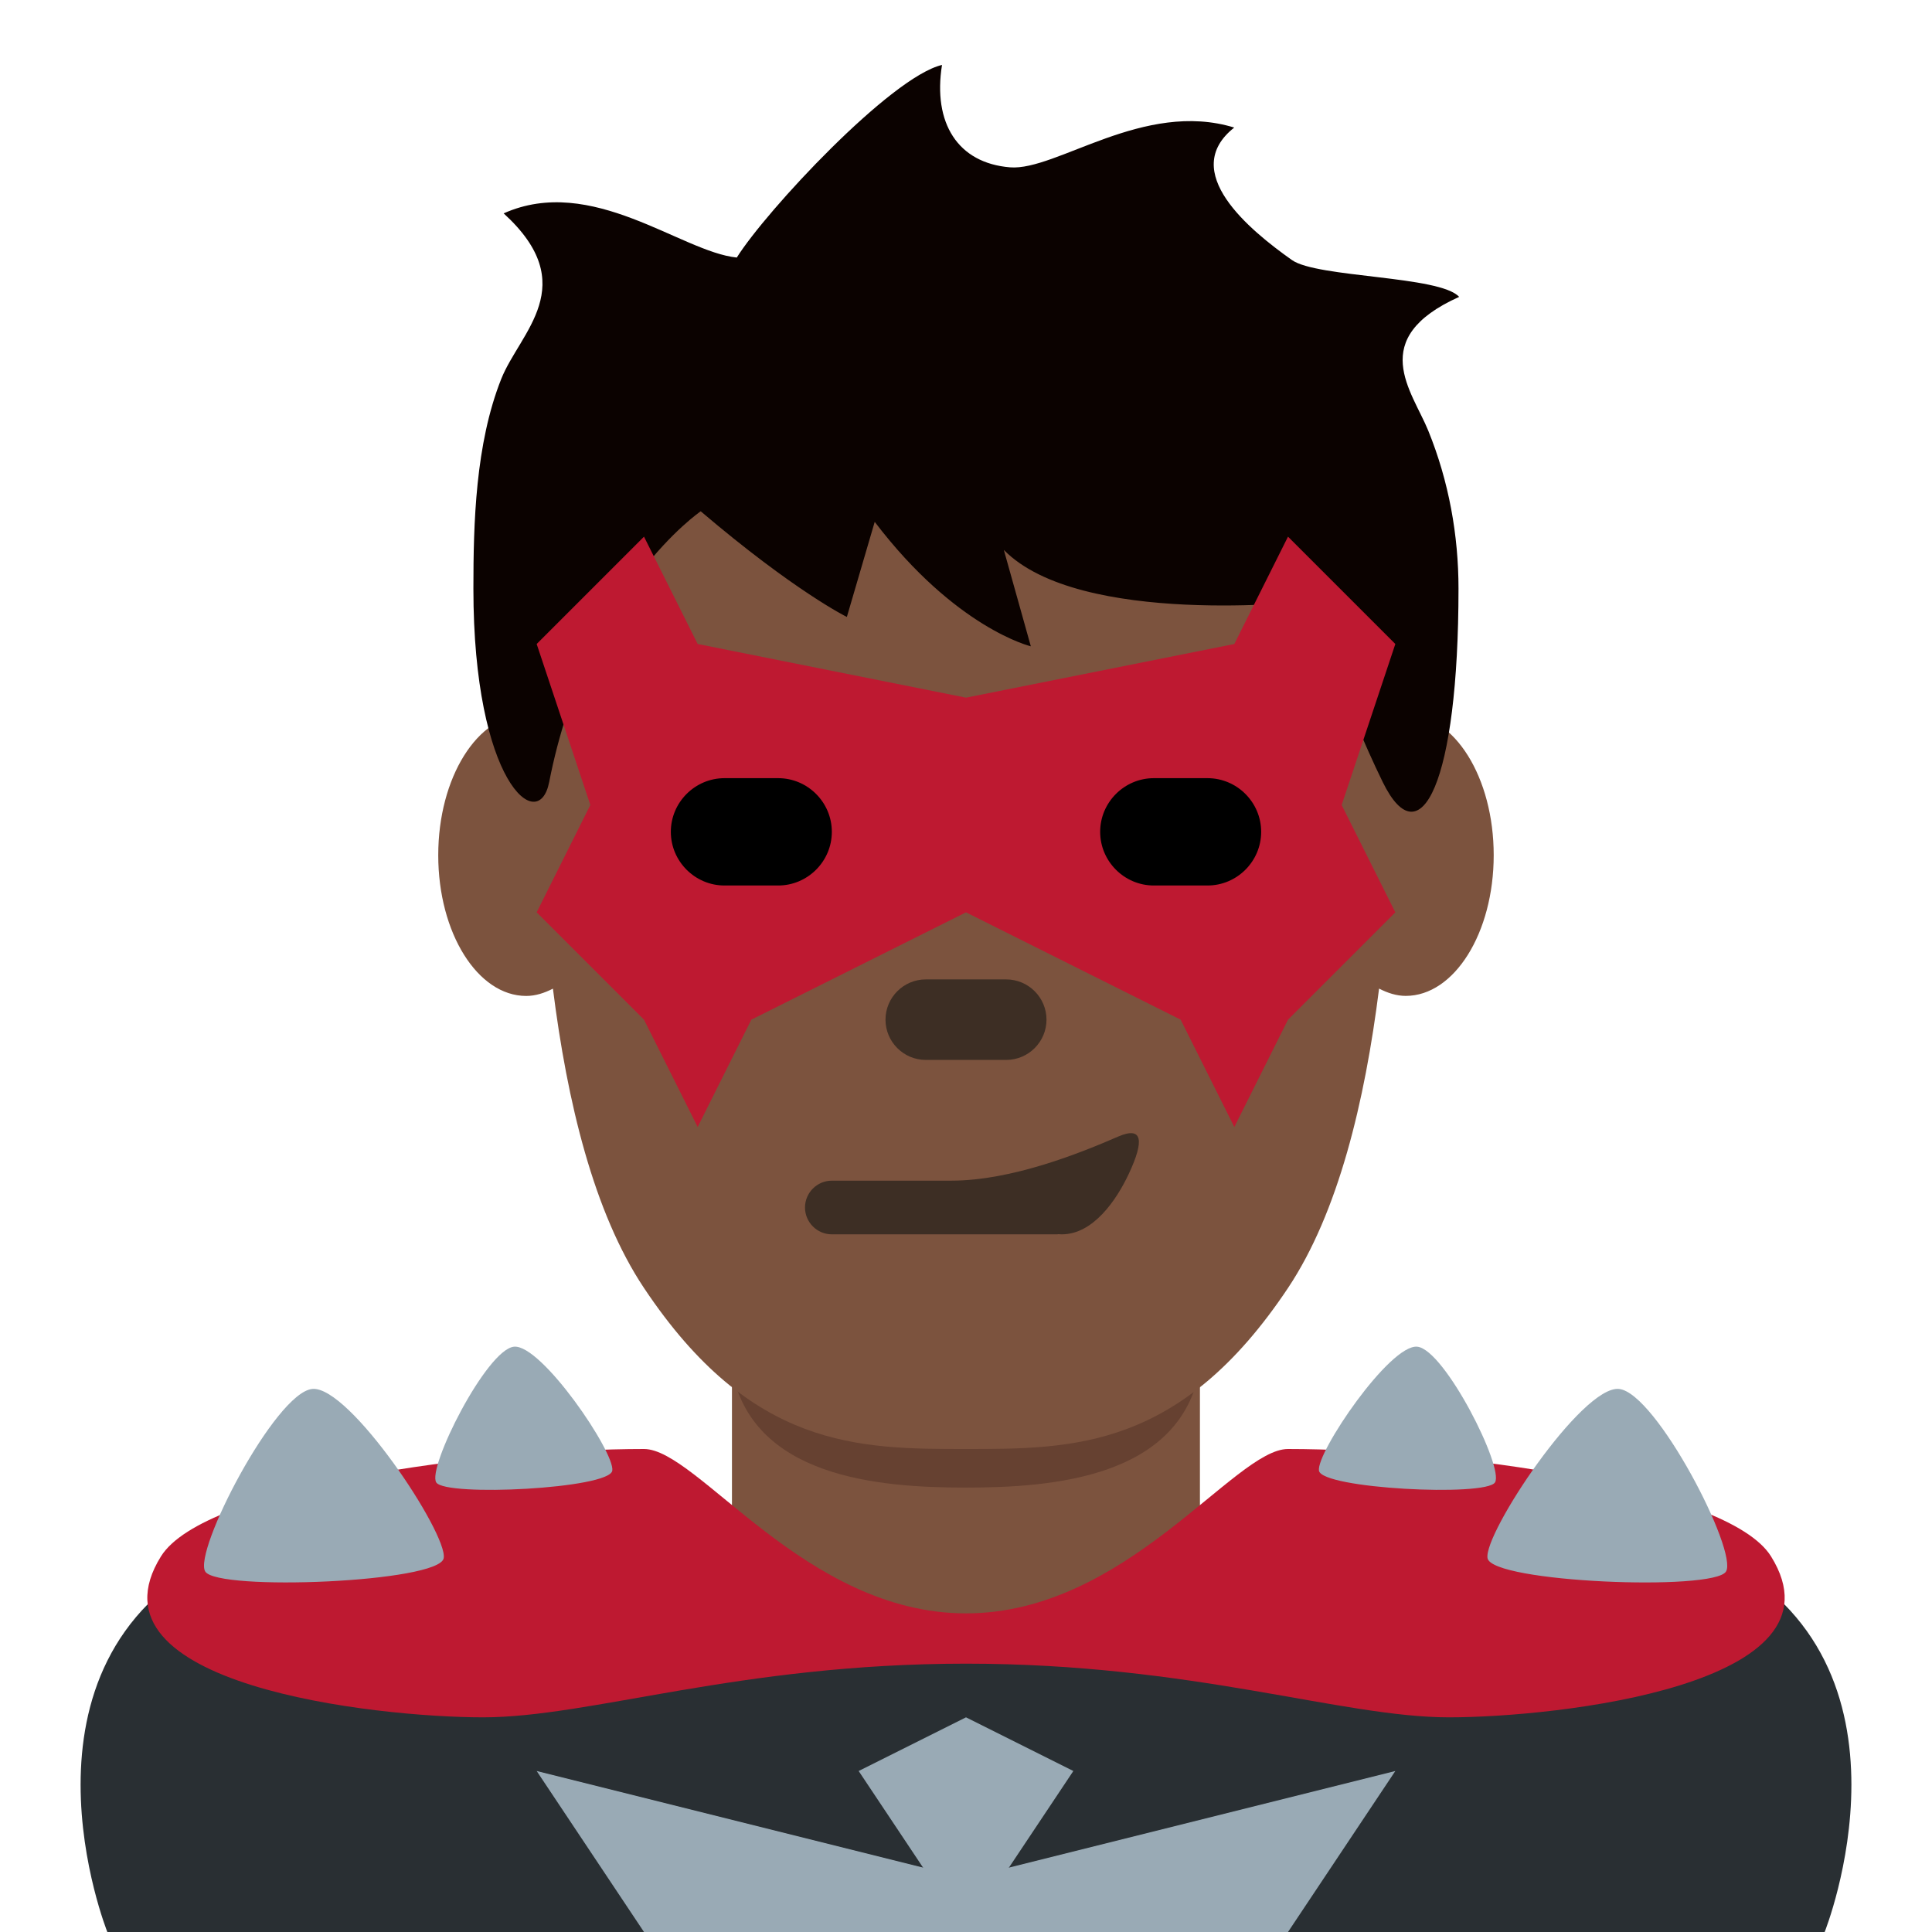
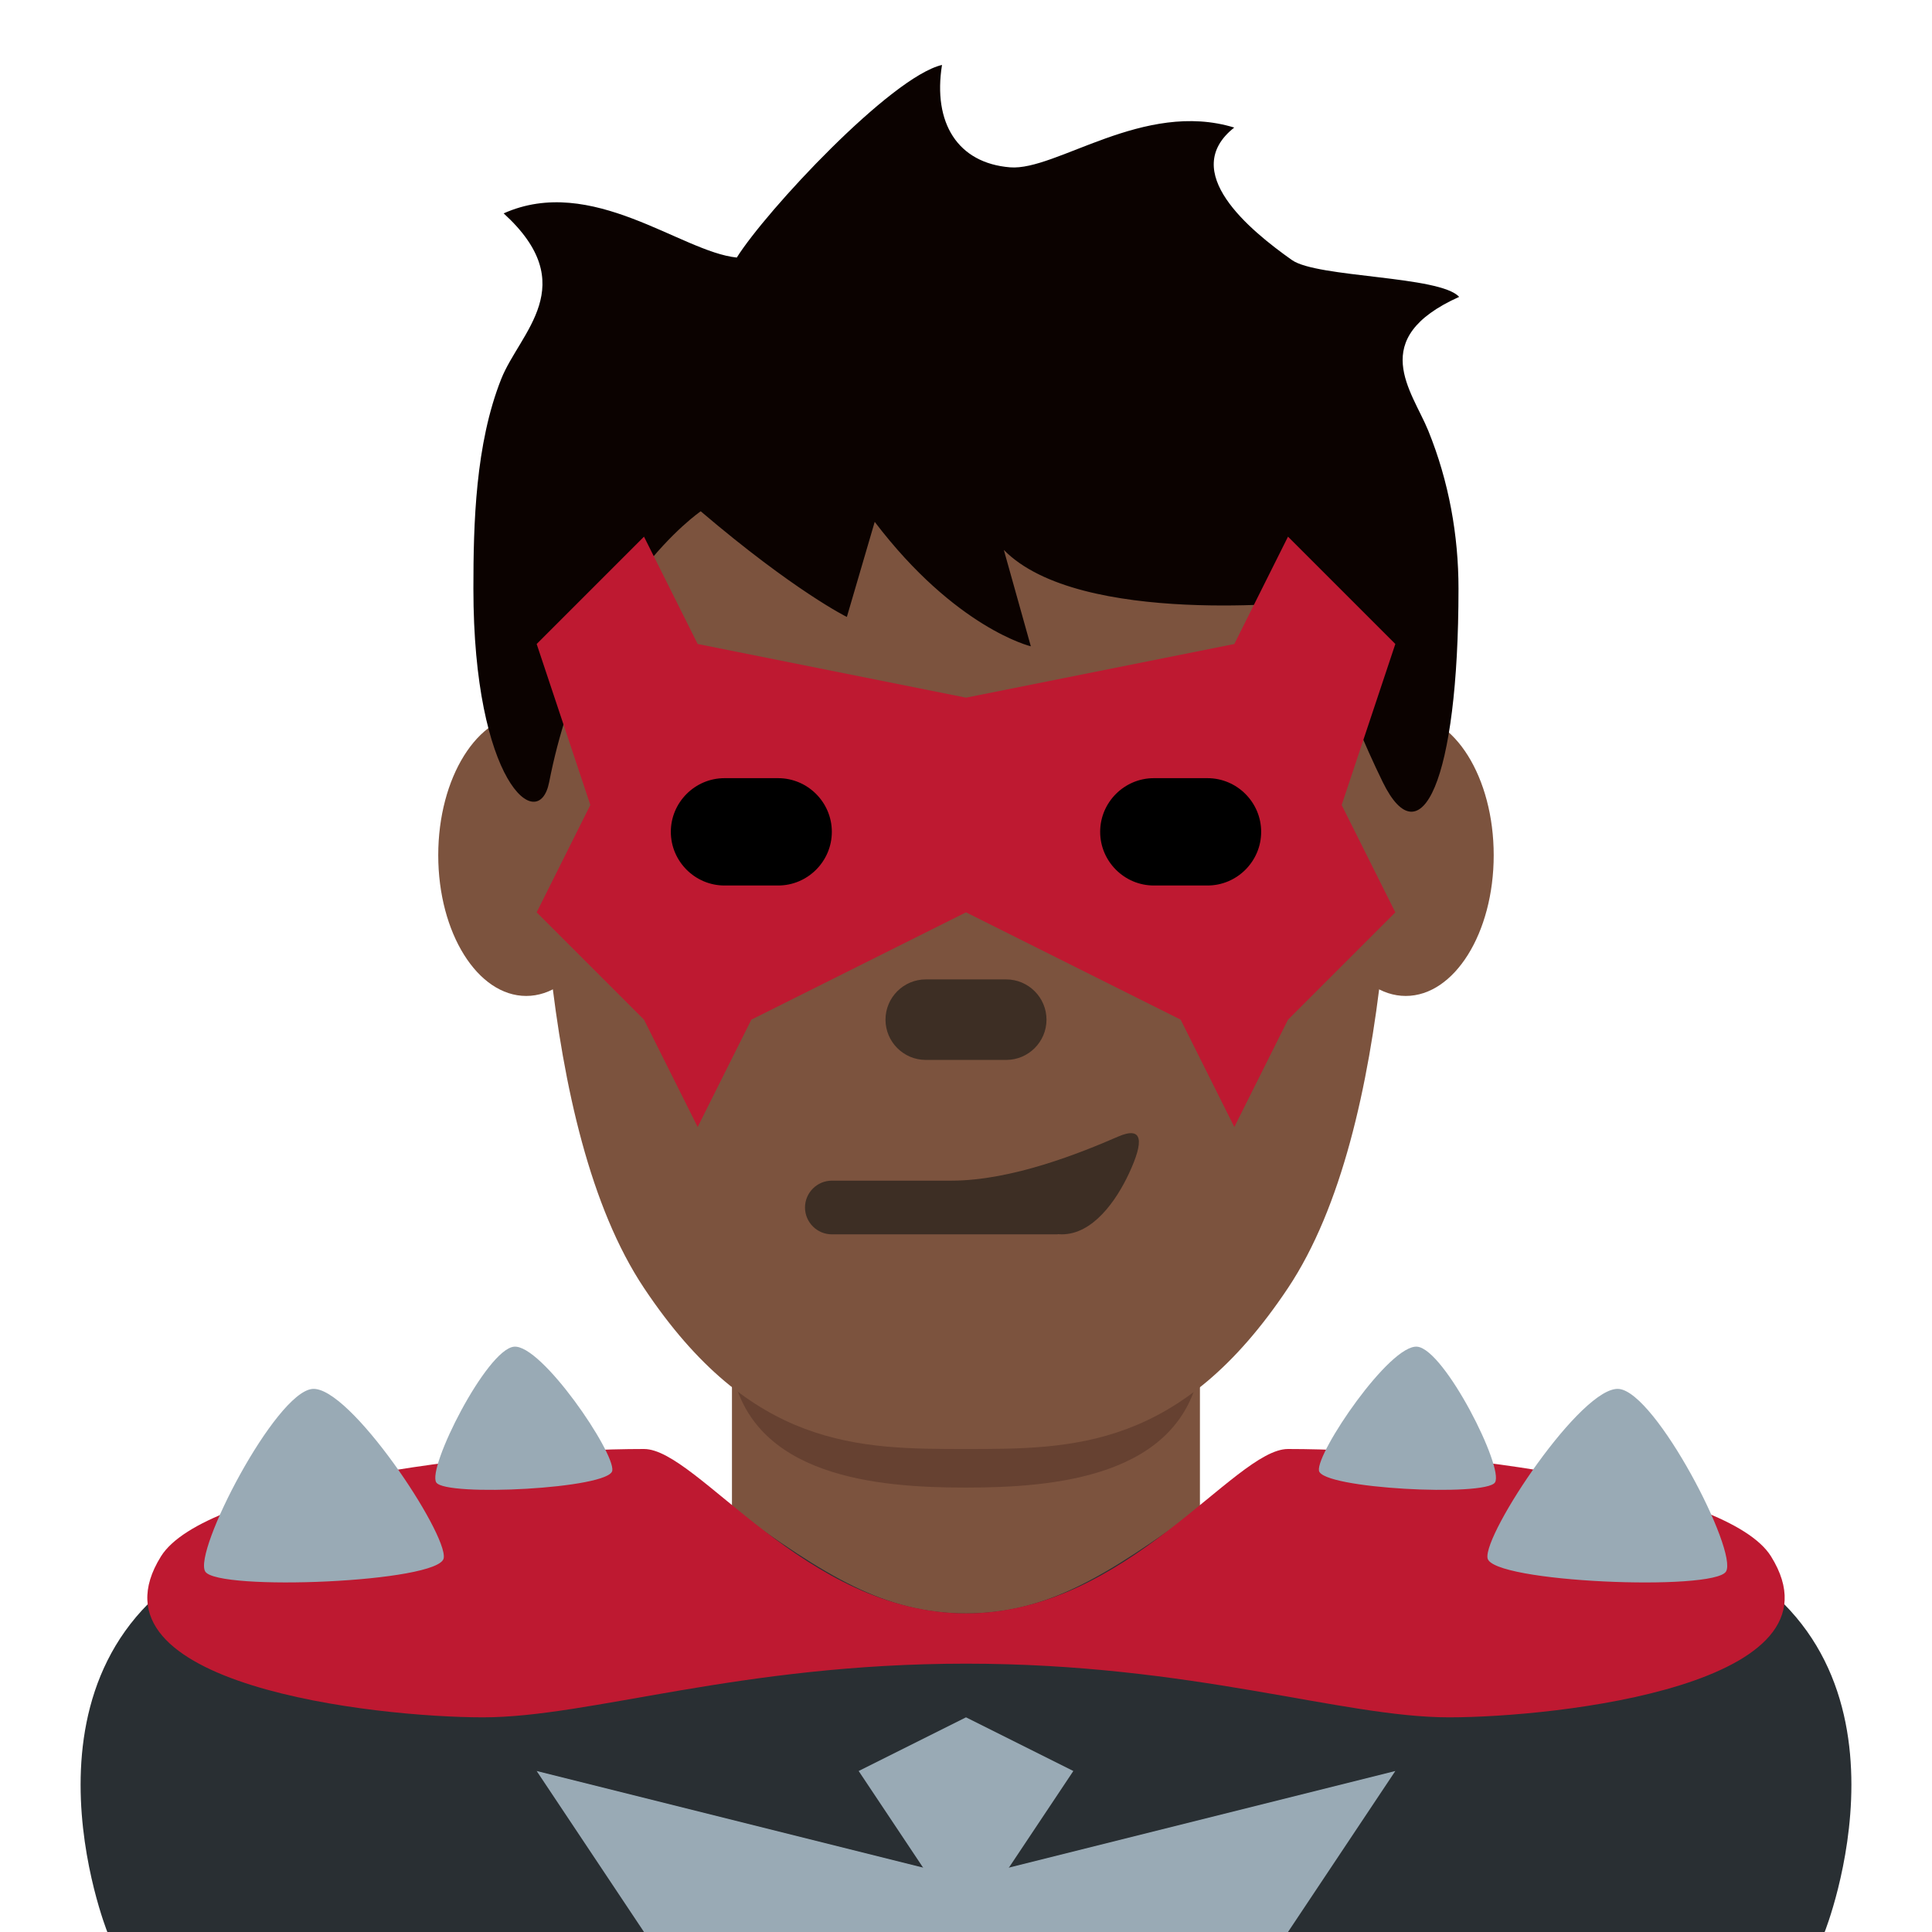
<svg xmlns="http://www.w3.org/2000/svg" viewBox="0 0 36 36">
-   <path fill="#292F33" d="M18 30v6H2s-1.995-4.989 2-7c2.155-1.085 4 0 4 0l10 1zm0 0v6h16s1.995-4.989-2-7c-2.155-1.085-4 0-4 0l-10 1z" />
+   <path fill="#292F33" d="M32 29c-2.155-1.085-25.845-1.085-28 0-3.995 2.011-2 7-2 7h32s1.995-4.989-2-7z" />
  <path fill="#99AAB5" d="M12 36l-2-3 8 2 8-2-2 3z" />
  <path fill="#99AAB5" d="M18 32l2 1-2 3-2-3z" />
-   <path fill="#7C533E" d="M13.64 28.302c1.744 1.268 2.848 1.963 4.36 1.963 1.512 0 2.615-.696 4.359-1.963v-3.811h-8.72v3.811z" />
+   <path fill="#7C533E" d="M13.64 28.101c1.744 1.268 2.848 1.963 4.36 1.963 1.512 0 2.615-.696 4.359-1.963V24.29h-8.72v3.811z" />
  <path fill="#664131" d="M13.632 25.5c.368 2.027 2.724 2.219 4.364 2.219 1.639 0 4.004-.191 4.363-2.219v-3.019h-8.728V25.5z" />
-   <path fill="#7C533E" d="M26.194 13.312c-.068 0-.133.019-.199.032C26 12.854 26 12.399 26 12c0-3-3-5-8-5s-8 2-8 5c0 .399 0 .854.005 1.345-.066-.013-.131-.032-.2-.032-.905 0-1.639 1.175-1.639 2.623 0 1.448.734 2.622 1.639 2.622.175 0 .34-.055.498-.136.265 2.106.759 4.172 1.697 5.578 2 3 4 3 6 3s4 0 6-3c.937-1.406 1.432-3.472 1.697-5.579.158.081.323.136.497.136.905 0 1.639-1.174 1.639-2.622s-.733-2.623-1.639-2.623z" />
+   <path fill="#7C533E" d="M11.444 15.936c0 1.448-.734 2.622-1.639 2.622s-1.639-1.174-1.639-2.622.734-2.623 1.639-2.623c.905-.001 1.639 1.174 1.639 2.623m16.389 0c0 1.448-.733 2.622-1.639 2.622-.905 0-1.639-1.174-1.639-2.622s.733-2.623 1.639-2.623c.906-.001 1.639 1.174 1.639 2.623" />
+   <path fill="#7C533E" d="M18 7c-5 0-8 2-8 5s0 9 2 12 4 3 6 3 4 0 6-3 2-9 2-12-3-5-8-5z" />
  <path fill="#0B0200" d="M18.821 3.118c.859.07 2.492-1.259 4.177-.741-1.037.821.282 1.908 1.076 2.469.469.331 2.76.29 3.115.686-1.729.778-.878 1.75-.575 2.494.384.945.563 1.949.563 2.942 0 3.604-.706 5.047-1.412 3.604-.706-1.441-1.356-3.368-1.356-3.368s-4.292.485-5.704-.957l.503 1.796s-1.396-.332-2.909-2.319l-.519 1.772s-.971-.477-2.723-1.969c0 0-2.118 1.442-2.824 5.046-.196 1.001-1.412 0-1.412-3.604 0-1.214.037-2.696.519-3.908.347-.873 1.514-1.745.045-3.085 1.642-.735 3.307.718 4.344.823.544-.868 2.87-3.366 3.824-3.589-.173 1.081.292 1.829 1.268 1.908z" />
  <path fill="#BE1931" d="M18 13l5-1 1-2 2 2-1 3 1 2-2 2-1 2-1-2-4-2-4 2-1 2-1-2-2-2 1-2-1-3 2-2 1 2z" />
  <path d="M15.5 15.5c0 .55-.45 1-1 1h-1c-.55 0-1-.45-1-1s.45-1 1-1h1c.55 0 1 .45 1 1m8 0c0-.55-.45-1-1-1h-1c-.55 0-1 .45-1 1s.45 1 1 1h1c.55 0 1-.45 1-1" />
-   <path fill="#3D2E24" d="M20.834 21.179c-.691.301-1.978.821-3.108.821H15.5c-.275 0-.5.225-.5.5s.225.5.5.5h4.204c.006 0 .007-.003.013-.003l.068.003c.581 0 1.016-.629 1.252-1.135.282-.605.261-.887-.203-.686zM18.75 19.75h-1.5c-.413 0-.75-.337-.75-.75s.337-.75.75-.75h1.5c.413 0 .75.337.75.75s-.337.75-.75.75" />
+   <path fill="#3D2E24" d="M18.75 19.75h-1.5c-.413 0-.75-.337-.75-.75s.337-.75.75-.75h1.5c.413 0 .75.337.75.75s-.337.75-.75.75m2.084 1.429c-.691.301-1.978.821-3.108.821H15.5c-.275 0-.5.225-.5.5s.225.5.5.5h4.204c.006 0 .007-.003.013-.003l.068.003c.581 0 1.016-.629 1.252-1.135.282-.605.261-.887-.203-.686z" />
  <path fill="#BE1931" d="M33 29c-.81-1.299-6-2-9-2-1 0-3 3.063-6 3.063S13 27 12 27c-3 0-8.19.701-9 2-1.497 2.4 4 3 6 3s4.773-1 9-1 7 1 9 1 7.497-.6 6-3z" />
  <path fill="#99AAB5" d="M5.818 25.881c.691-.07 2.528 2.7 2.45 3.153-.078.454-4.212.618-4.443.25-.231-.368 1.302-3.333 1.993-3.403zm2.311 1.742c.173.27 3.225.117 3.28-.219.054-.336-1.324-2.367-1.834-2.31-.51.056-1.619 2.258-1.446 2.529zm24.032 1.661c-.23.369-4.364.204-4.443-.25-.078-.454 1.759-3.223 2.45-3.153.692.07 2.224 3.035 1.993 3.403zm-5.75-4.19c-.51-.057-1.888 1.975-1.834 2.31.054.336 3.106.489 3.28.219.173-.271-.936-2.473-1.446-2.529z" />
</svg>
